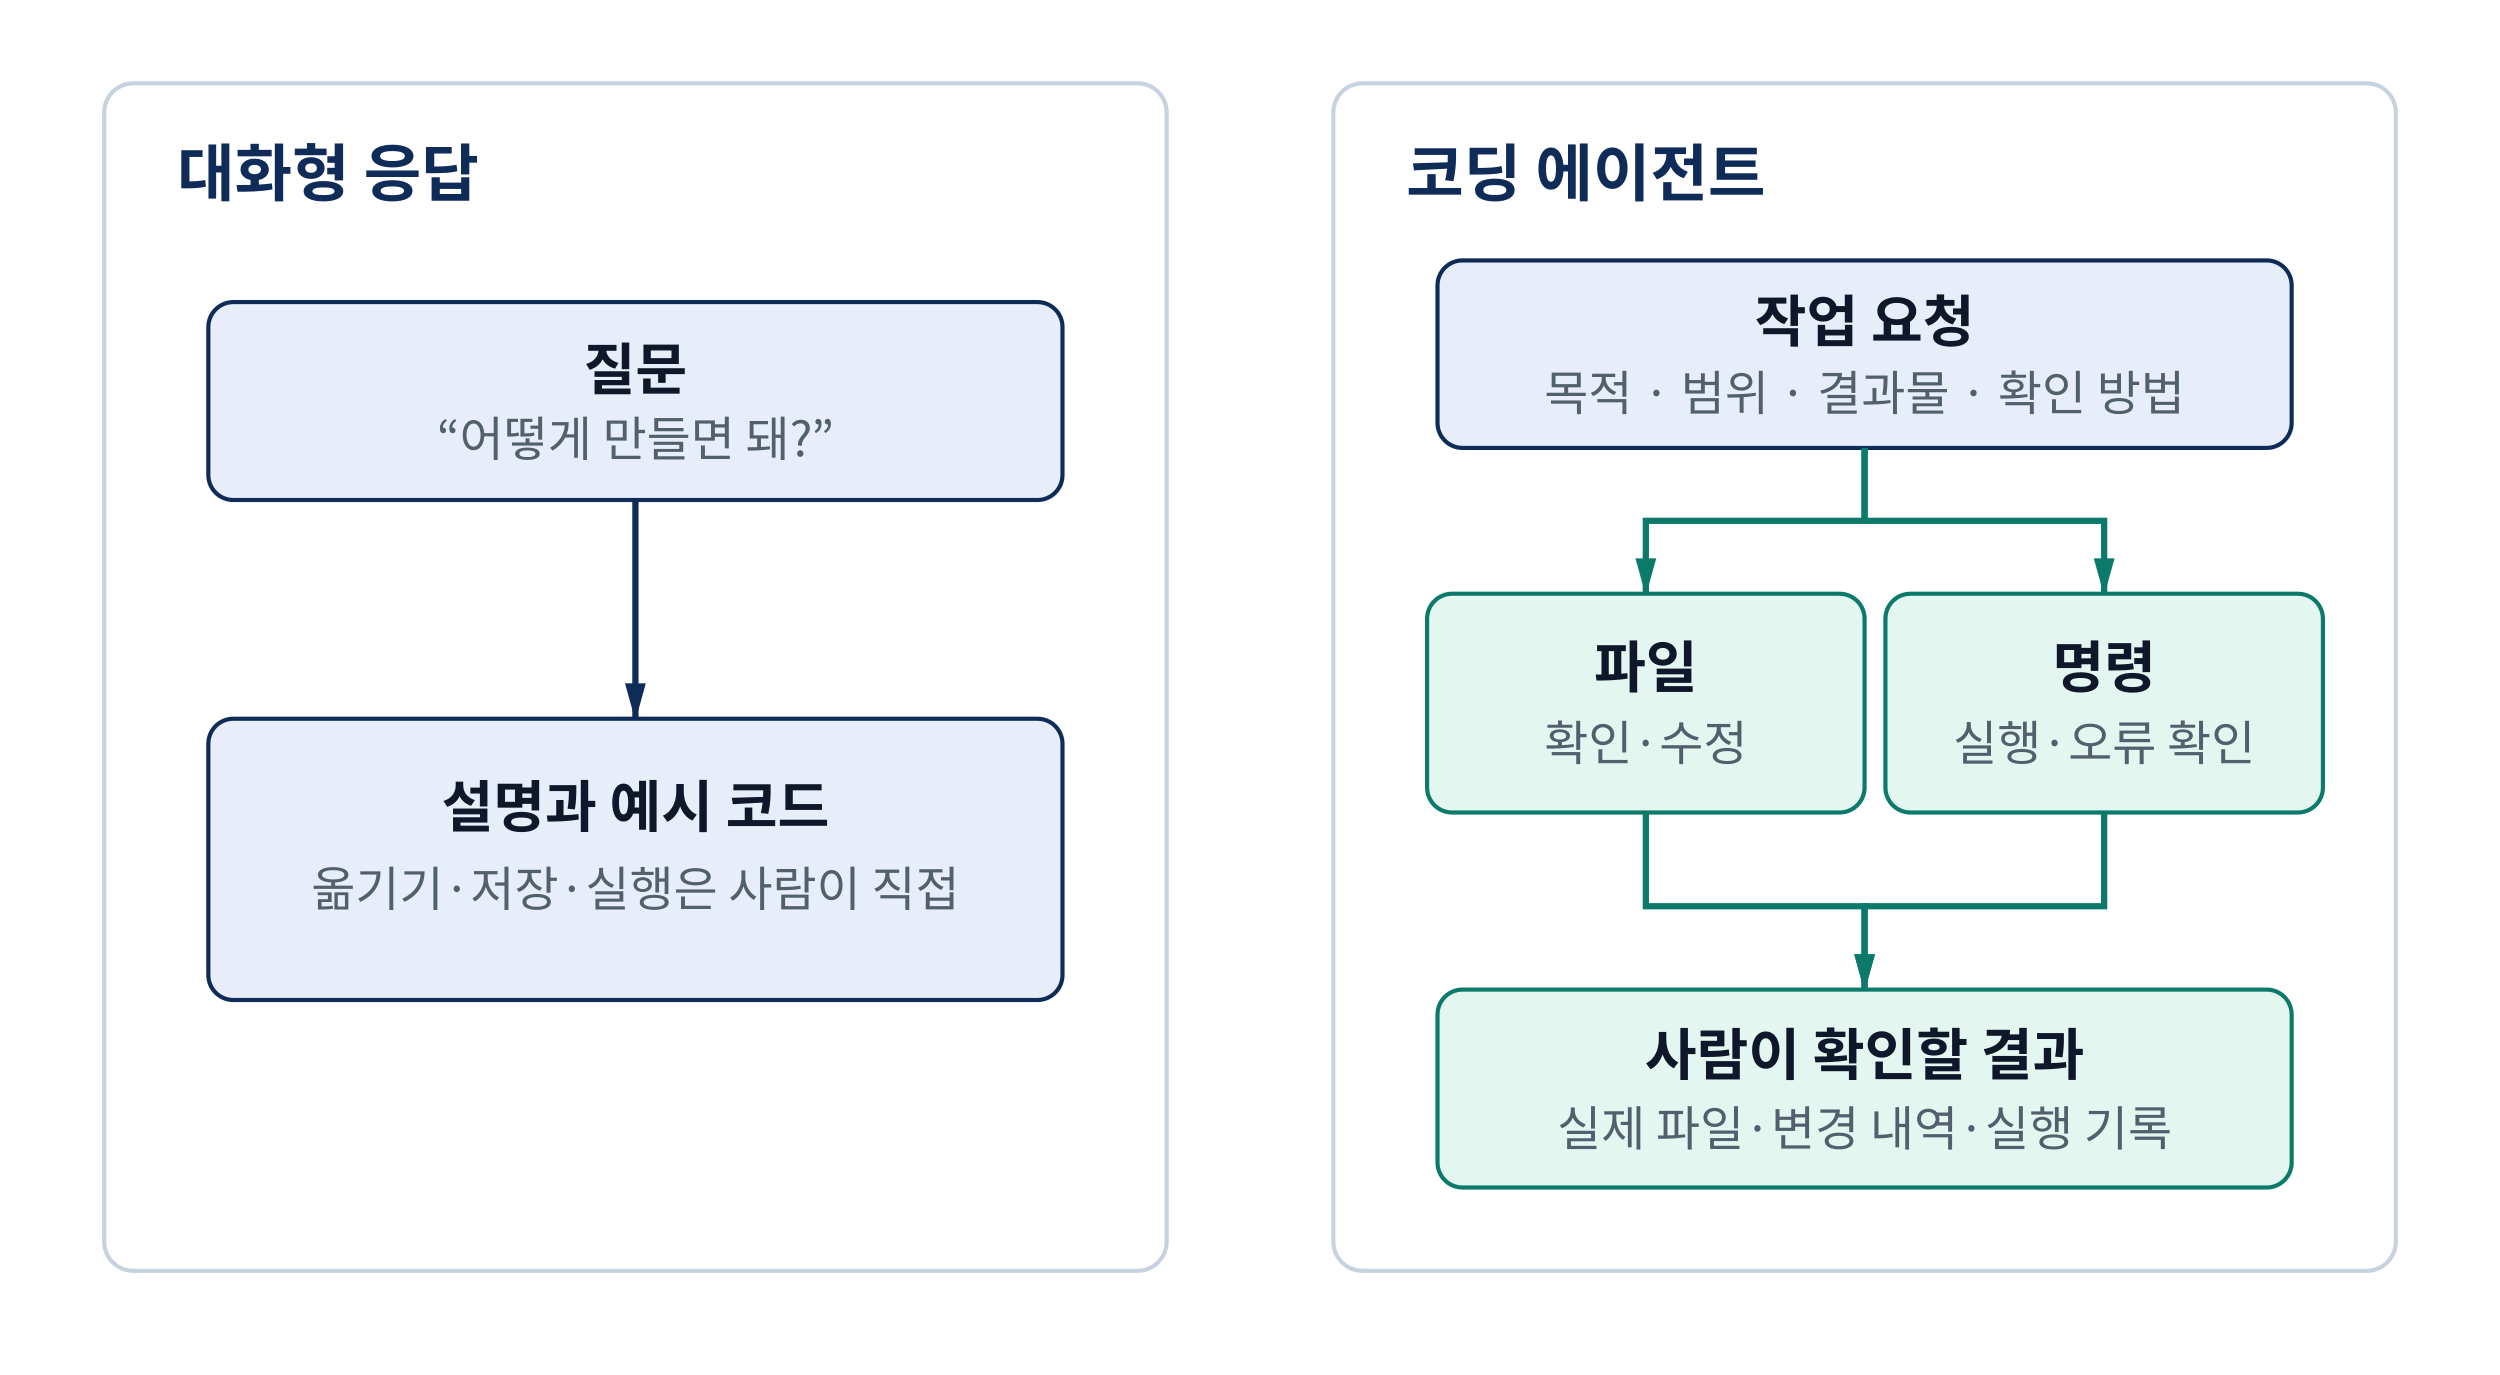
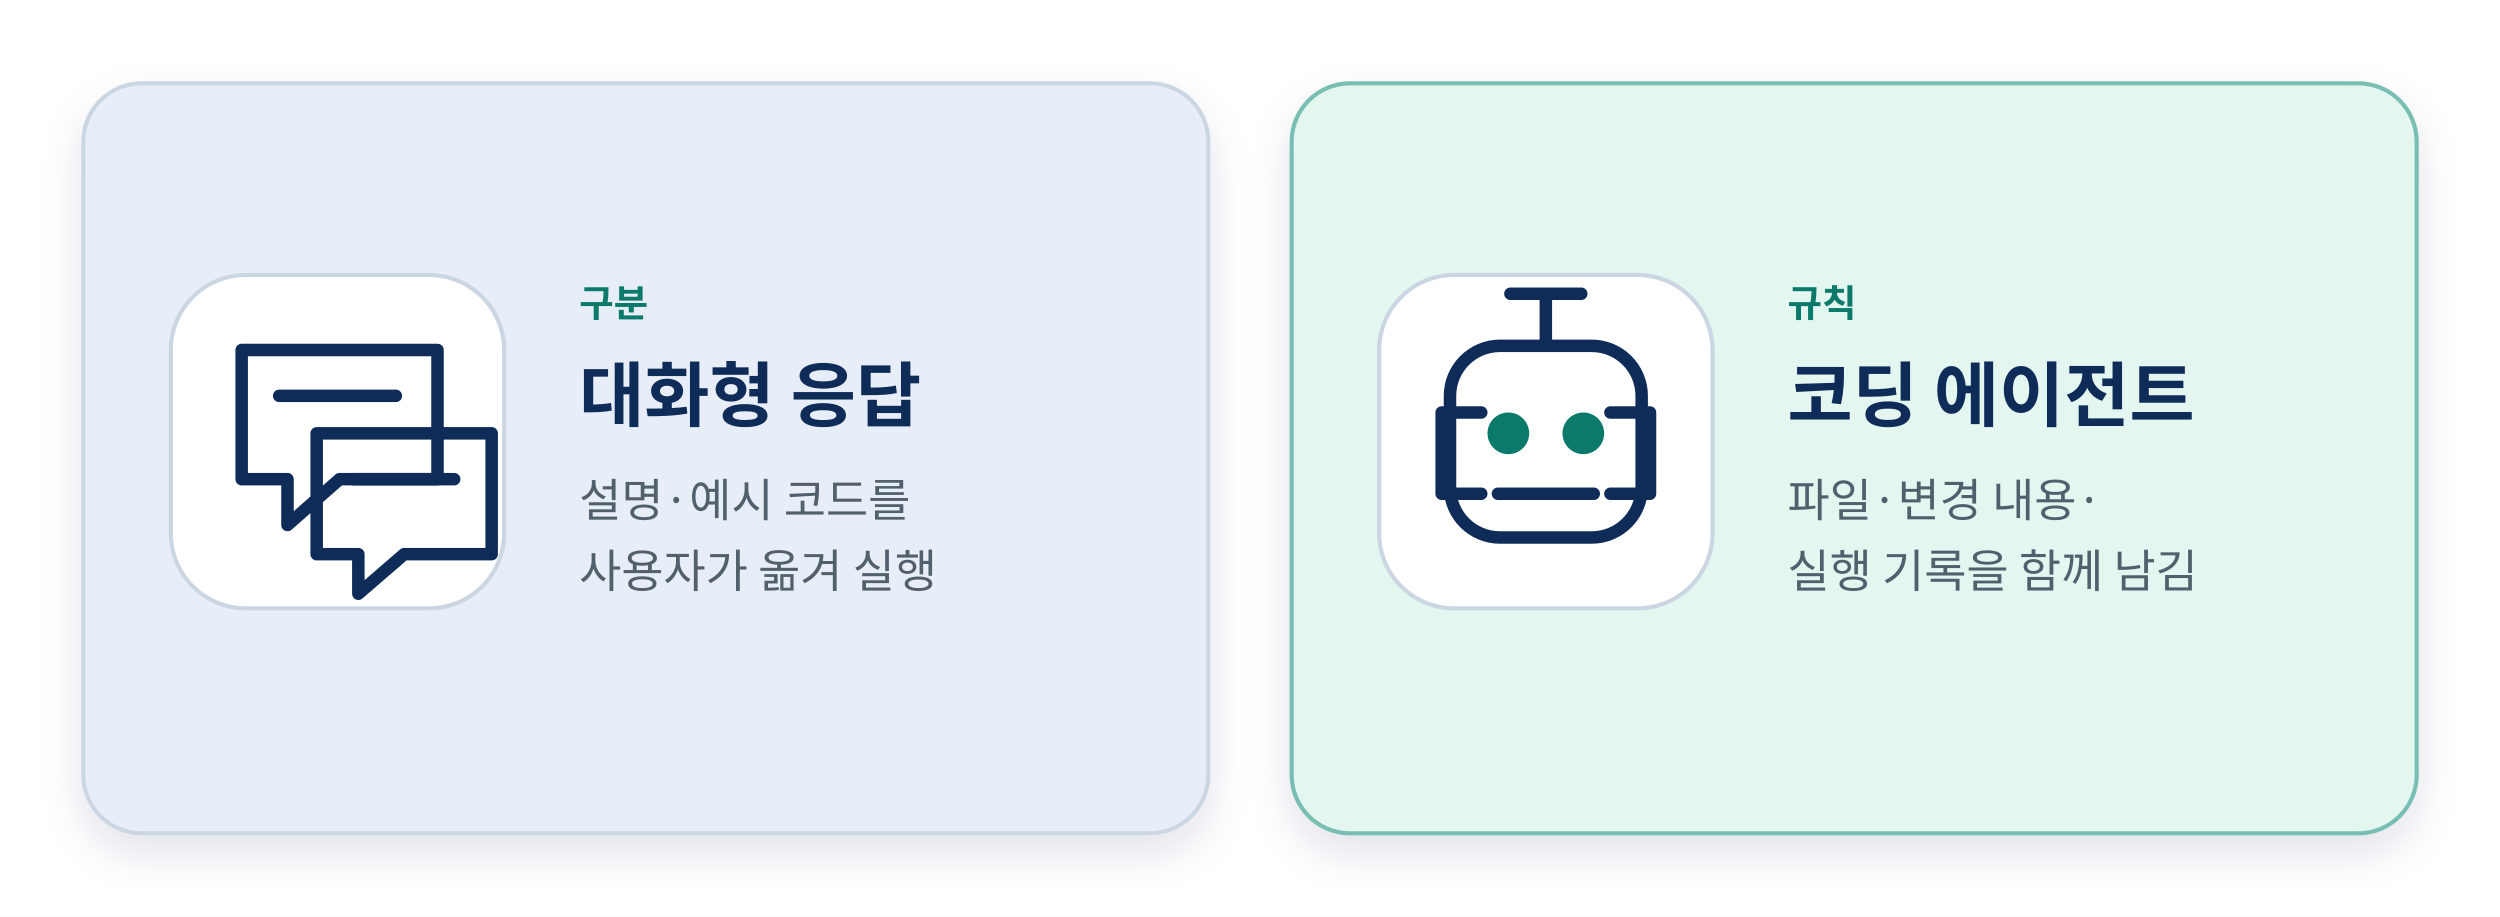
- <svg xmlns="http://www.w3.org/2000/svg" viewBox="0 0 1200 660" role="img" aria-labelledby="title desc">
+ <svg xmlns="http://www.w3.org/2000/svg" viewBox="0 0 1200 440" role="img" aria-labelledby="title desc">
  <defs>
-     <marker id="arrow" markerUnits="userSpaceOnUse" viewBox="0 0 18 10" refX="17" refY="5" markerWidth="18" markerHeight="10" orient="auto">
-       <path d="M0 0L18 5L0 10Z" fill="context-stroke" />
-     </marker>
-     <style>
-       text{font-family:"Noto Sans CJK KR","Noto Sans KR",sans-serif;fill:#0F172A;font-weight:400}
-       .panel{fill:#FFFFFF;stroke:#C7D2E1;stroke-width:2}
-       .head{font-size:30px;font-weight:700;fill:#0F2C59}
-       .label{font-size:27px;font-weight:700}
-       .small{font-size:23px;fill:#52606D}
-       .box{fill:#E7EEF9;stroke:#0F2C59;stroke-width:2}
-       .action{fill:#E4F6F0;stroke:#0B7A6A;stroke-width:2}
-       .line{fill:none;stroke:#0F2C59;stroke-width:3;marker-end:url(#arrow)}
-       .branch{fill:none;stroke:#0B7A6A;stroke-width:3;marker-end:url(#arrow)}
-     </style>
+     <filter id="shadow" x="-15%" y="-15%" width="130%" height="145%">
+       <feDropShadow dx="0" dy="9" stdDeviation="10" flood-color="#0F2C59" flood-opacity=".11" />
+     </filter>
+     <style>text{font-family:"Noto Sans CJK KR","Noto Sans KR",sans-serif}.card{stroke-width:2;filter:url(#shadow)}.left{fill:#E8EEF8;stroke:#CBD6E3}.right{fill:#E4F6F0;stroke:#78BEB2}.eyebrow{fill:#0B7A6A;font-size:18px;font-weight:700}.name{fill:#0F2C59;font-size:34px;font-weight:700}.body{fill:#52606D;font-size:22px}.plate{fill:#fff;stroke:#CBD6E3;stroke-width:2}.icon{fill:none;stroke:#0F2C59;stroke-width:6;stroke-linecap:round;stroke-linejoin:round}.accent{fill:#0B7A6A}</style>
  </defs>
-   <rect width="1200" height="660" fill="#FFFFFF" />
-   <rect class="panel" x="50" y="40" width="510" height="570" rx="14" />
-   <rect class="panel" x="640" y="40" width="510" height="570" rx="14" />
-   <text class="head" x="85" y="94">대화형 응답</text>
-   <text class="head" x="675" y="94">코딩 에이전트</text>
-   <rect class="box" x="100" y="145" width="410" height="95" rx="12" />
-   <text class="label" x="305" y="187" text-anchor="middle">질문</text>
-   <text class="small" x="305" y="219" text-anchor="middle">“어떻게 만들면 돼?”</text>
-   <path class="line" d="M305 240V345" />
-   <rect class="box" x="100" y="345" width="410" height="135" rx="12" />
-   <text class="label" x="305" y="397" text-anchor="middle">설명과 예시 코드</text>
-   <text class="small" x="305" y="435" text-anchor="middle">옮기기·저장·실행은 사람이 직접</text>
-   <rect class="box" x="690" y="125" width="410" height="90" rx="12" />
-   <text class="label" x="895" y="164" text-anchor="middle">작업 요청</text>
-   <text class="small" x="895" y="197" text-anchor="middle">목적 · 범위 · 결과물 · 확인 방법</text>
-   <path class="branch" d="M895 215V250H790V285" />
-   <path class="branch" d="M895 215V250H1010V285" />
-   <rect class="action" x="685" y="285" width="210" height="105" rx="12" />
-   <rect class="action" x="905" y="285" width="210" height="105" rx="12" />
-   <text class="label" x="790" y="330" text-anchor="middle">파일</text>
-   <text class="small" x="790" y="365" text-anchor="middle">확인·수정</text>
-   <text class="label" x="1010" y="330" text-anchor="middle">명령</text>
-   <text class="small" x="1010" y="365" text-anchor="middle">실행·오류 확인</text>
-   <path class="branch" d="M790 390V435H895V475" />
-   <path class="branch" d="M1010 390V435H895V475" />
-   <rect class="action" x="690" y="475" width="410" height="95" rx="12" />
-   <text class="label" x="895" y="516" text-anchor="middle">사람이 확인할 결과</text>
-   <text class="small" x="895" y="550" text-anchor="middle">실제 파일·변경 내역·실행 기록</text>
+   <rect width="1200" height="440" fill="#fff" />
+   <g transform="translate(40 40)">
+     <rect class="card left" width="540" height="360" rx="28" />
+     <rect class="plate" x="42" y="92" width="160" height="160" rx="36" />
+     <path class="icon" d="M76 128h94v62h-47l-25 22v-22H76zM112 168h84v58h-42l-22 19v-19h-20z" />
+     <path class="icon" d="M94 150h56M130 190h48" />
+     <text class="eyebrow" x="238" y="112">구분</text>
+     <text class="name" x="238" y="162">대화형 응답</text>
+     <text class="body" x="238" y="208">
+       <tspan x="238">설명·예시 코드를</tspan>
+       <tspan x="238" dy="34">사용자가 옮겨 실행</tspan>
+     </text>
+   </g>
+   <g transform="translate(620 40)">
+     <rect class="card right" width="540" height="360" rx="28" />
+     <rect class="plate" x="42" y="92" width="160" height="160" rx="36" />
+     <rect class="icon" x="76" y="126" width="92" height="92" rx="24" />
+     <path class="icon" d="M122 126V101M105 101h34M91 158H72v39h19M153 158h19v39h-19M99 197h46" />
+     <circle class="accent" cx="104" cy="168" r="10" />
+     <circle class="accent" cx="140" cy="168" r="10" />
+     <text class="eyebrow" x="238" y="112">규칙</text>
+     <text class="name" x="238" y="162">코딩 에이전트</text>
+     <text class="body" x="238" y="208">
+       <tspan x="238">파일·변경 내용·</tspan>
+       <tspan x="238" dy="34">실행 기록을 함께 남김</tspan>
+     </text>
+   </g>
</svg>
